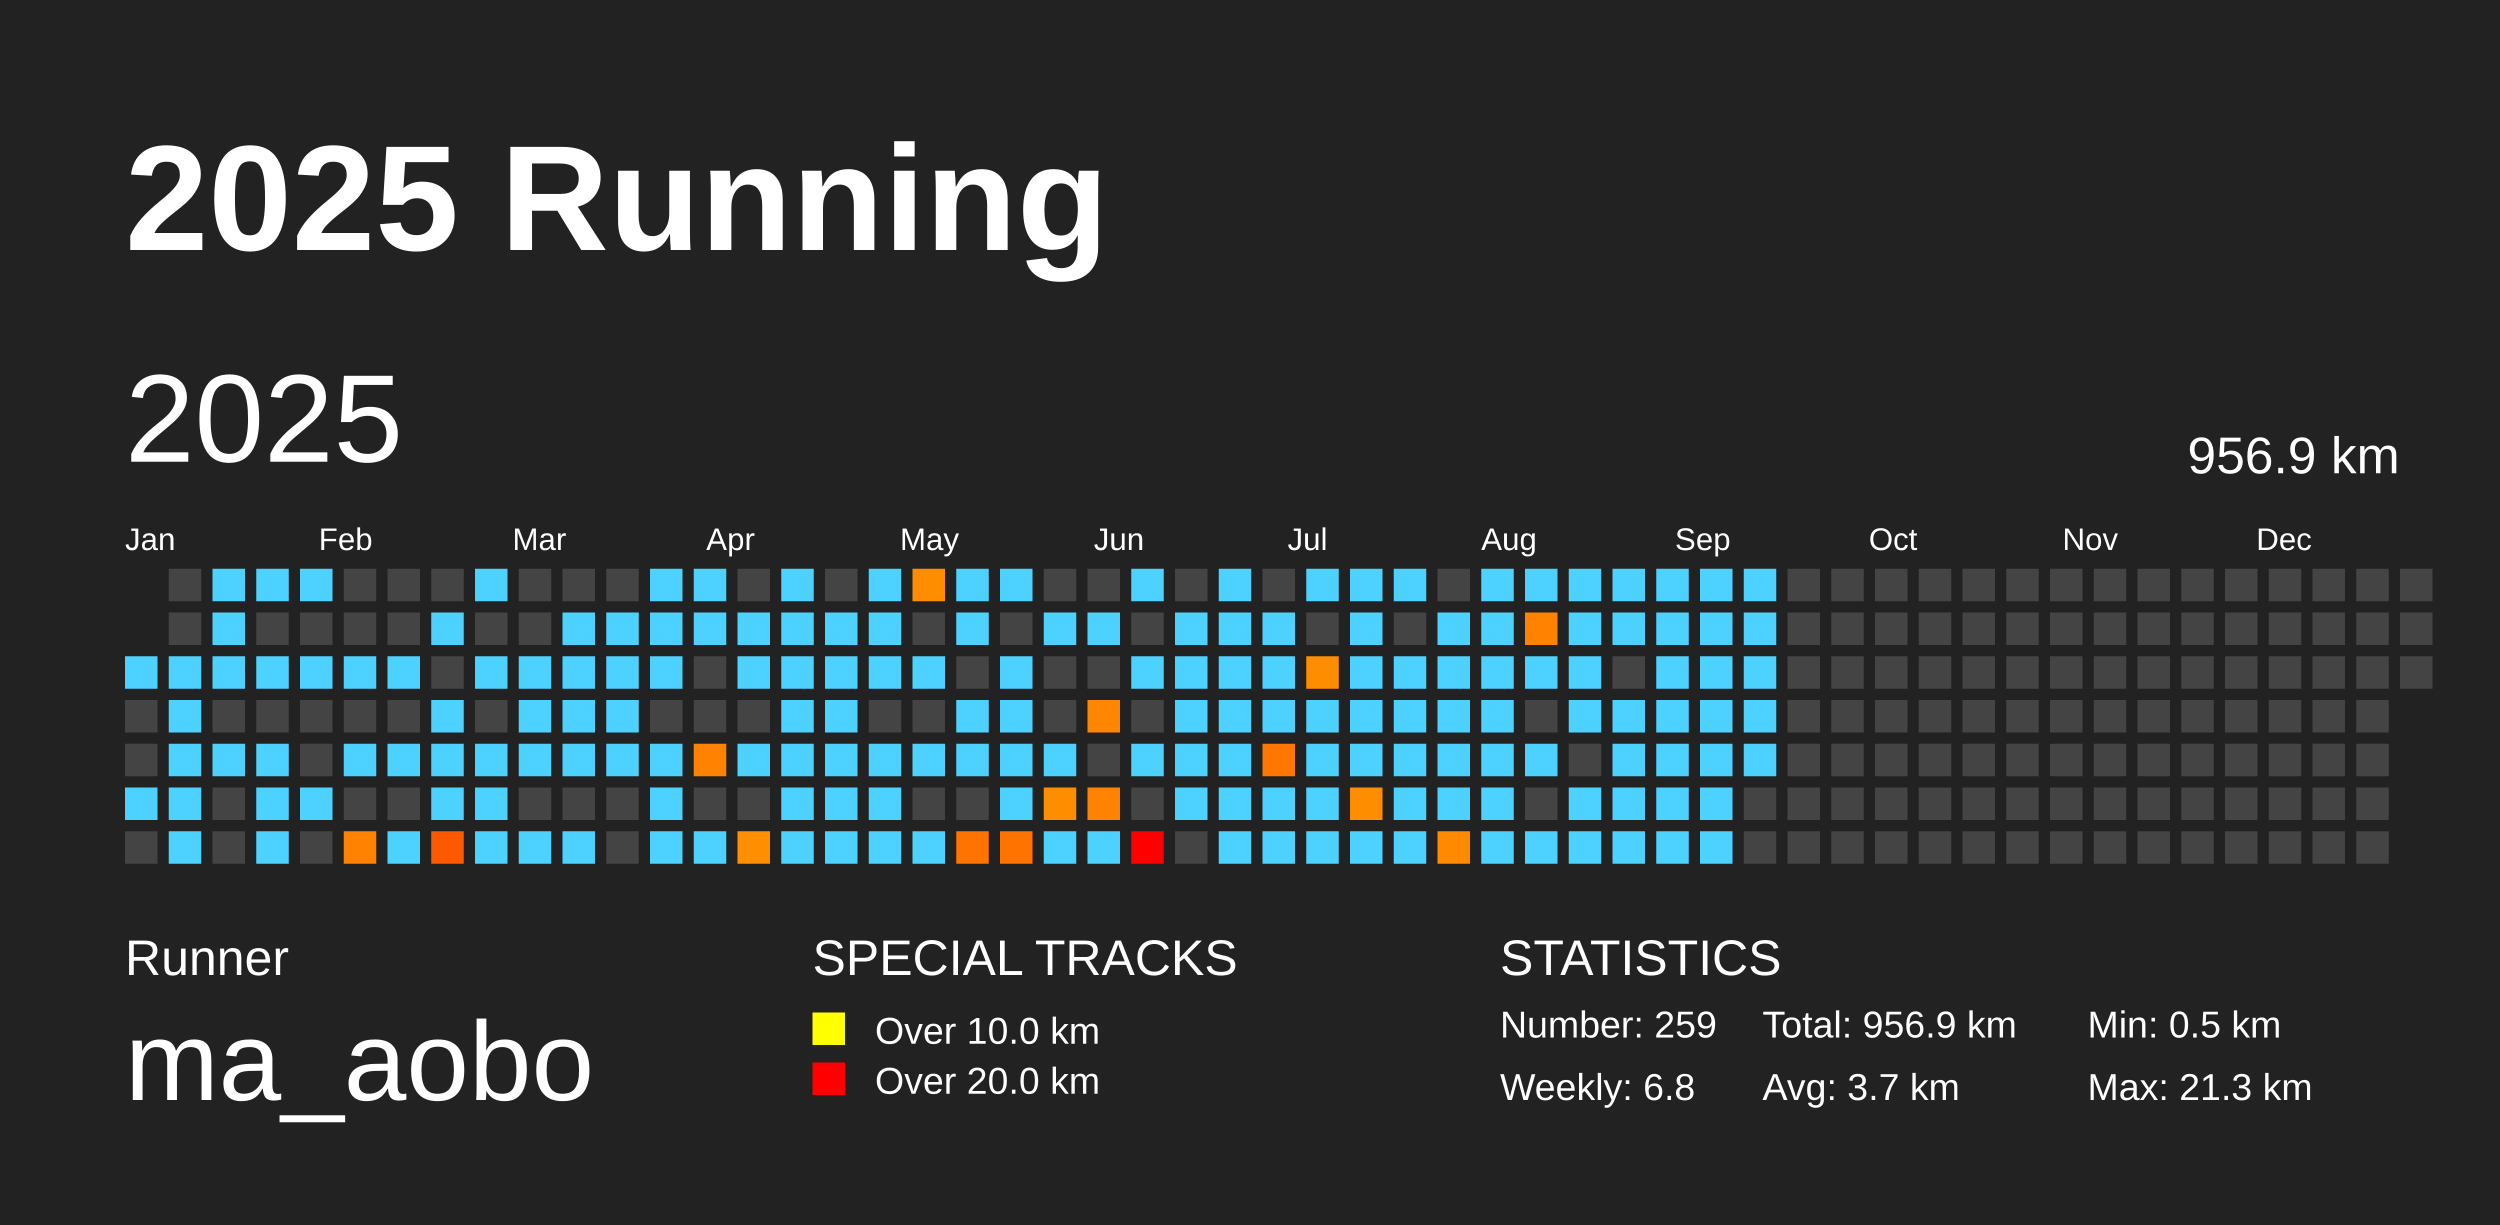
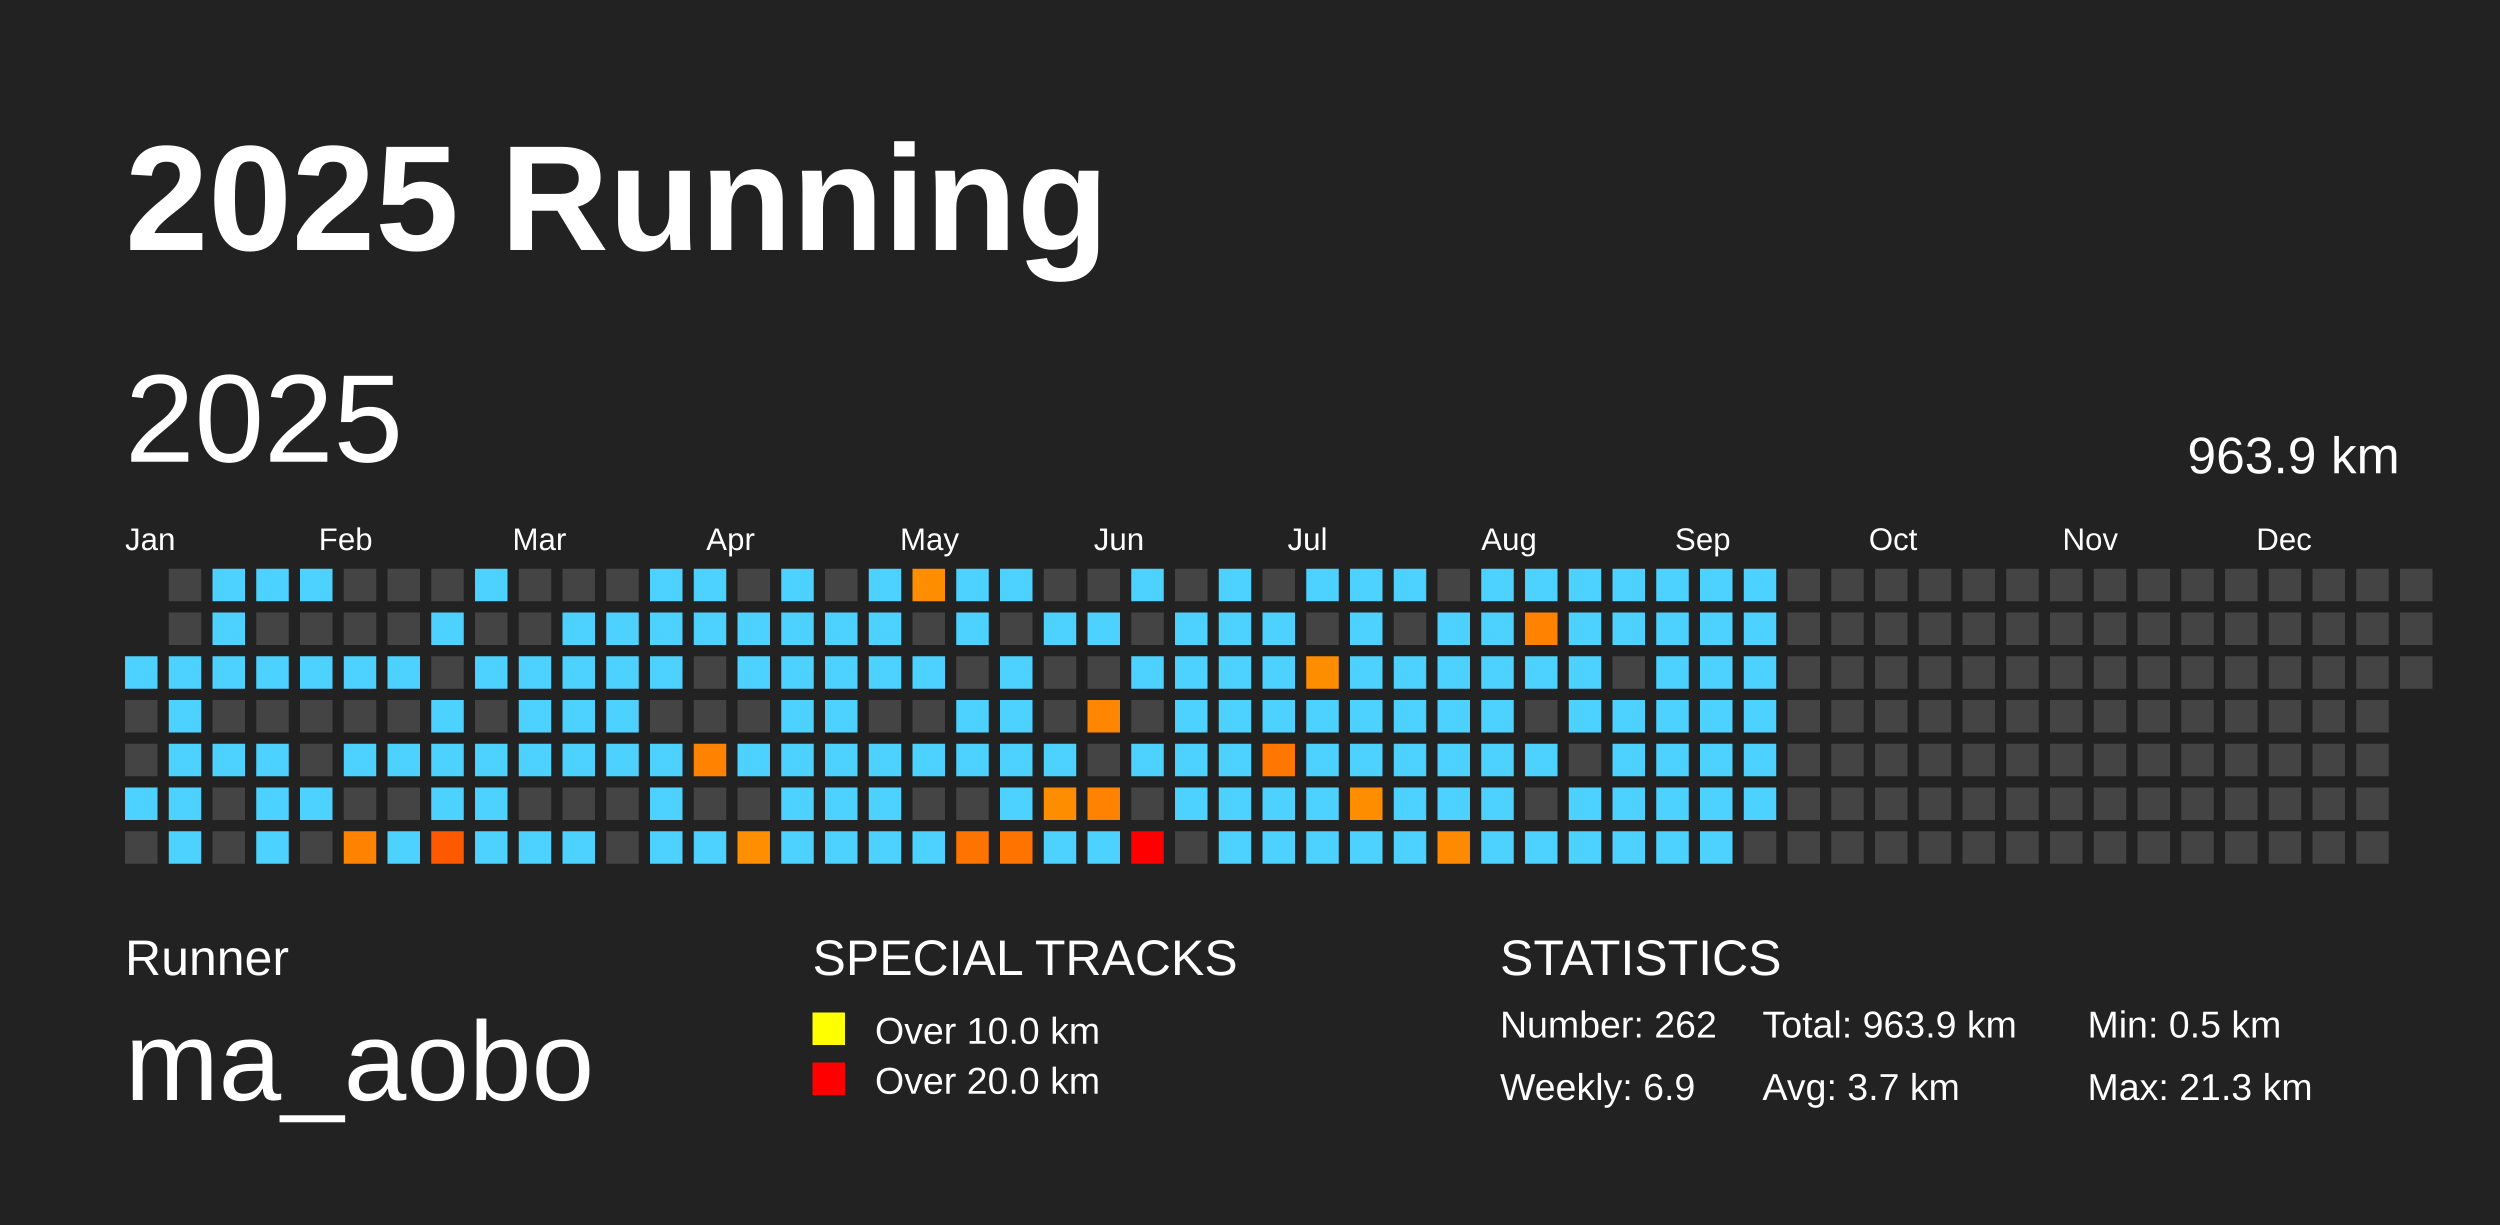
<svg xmlns="http://www.w3.org/2000/svg" baseProfile="full" height="98mm" version="1.1" viewBox="0,0,200,98" width="200mm">
  <defs />
  <rect fill="#222222" height="98" width="200" x="0" y="0" />
  <text fill="#FFFFFF" style="font-size:12px; font-family:Arial; font-weight:bold;" x="10" y="20">2025 Running</text>
  <text fill="#FFFFFF" style="font-size:4px; font-family:Arial" x="10" y="78">Runner</text>
  <text fill="#FFFFFF" style="font-size:9px; font-family:Arial" x="10" y="88">ma_aobo</text>
  <text fill="#FFFFFF" style="font-size:4px; font-family:Arial" x="65" y="78">SPECIAL TRACKS</text>
  <rect fill="yellow" height="2.6" width="2.6" x="65" y="81" />
  <text fill="#FFFFFF" style="font-size:3px; font-family:Arial" x="70" y="83.5">Over 10.0 km</text>
  <rect fill="red" height="2.6" width="2.6" x="65" y="85" />
  <text fill="#FFFFFF" style="font-size:3px; font-family:Arial" x="70" y="87.5">Over 20.0 km</text>
  <text fill="#FFFFFF" style="font-size:4px; font-family:Arial" x="120" y="78">STATISTICS</text>
-   <text fill="#FFFFFF" style="font-size:3px; font-family:Arial" x="120" y="83">Number: 259</text>
-   <text fill="#FFFFFF" style="font-size:3px; font-family:Arial" x="120" y="88">Weekly: 6.8</text>
-   <text fill="#FFFFFF" style="font-size:3px; font-family:Arial" x="141" y="83">Total: 956.9 km</text>
+   <text fill="#FFFFFF" style="font-size:3px; font-family:Arial" x="120" y="83">Number: 262</text>
+   <text fill="#FFFFFF" style="font-size:3px; font-family:Arial" x="120" y="88">Weekly: 6.9</text>
+   <text fill="#FFFFFF" style="font-size:3px; font-family:Arial" x="141" y="83">Total: 963.9 km</text>
  <text fill="#FFFFFF" style="font-size:3px; font-family:Arial" x="141" y="88">Avg: 3.7 km</text>
  <text fill="#FFFFFF" style="font-size:3px; font-family:Arial" x="167" y="83">Min: 0.5 km</text>
  <text fill="#FFFFFF" style="font-size:3px; font-family:Arial" x="167" y="88">Max: 21.3 km</text>
  <text dominant-baseline="hanging" fill="#FFFFFF" style="font-size:10.0px; font-family:Arial;" x="10" y="30">2025</text>
-   <text dominant-baseline="hanging" fill="#FFFFFF" style="font-size:4.125px; font-family:Arial;" x="175" y="35">956.9 km</text>
+   <text dominant-baseline="hanging" fill="#FFFFFF" style="font-size:4.125px; font-family:Arial;" x="175" y="35">963.9 km</text>
  <text fill="#FFFFFF" style="font-size:2.5px; font-family:Arial" x="10.0" y="44">Jan</text>
  <text fill="#FFFFFF" style="font-size:2.5px; font-family:Arial" x="25.5" y="44">Feb</text>
  <text fill="#FFFFFF" style="font-size:2.5px; font-family:Arial" x="41.0" y="44">Mar</text>
  <text fill="#FFFFFF" style="font-size:2.5px; font-family:Arial" x="56.5" y="44">Apr</text>
  <text fill="#FFFFFF" style="font-size:2.5px; font-family:Arial" x="72.0" y="44">May</text>
  <text fill="#FFFFFF" style="font-size:2.5px; font-family:Arial" x="87.5" y="44">Jun</text>
  <text fill="#FFFFFF" style="font-size:2.5px; font-family:Arial" x="103.0" y="44">Jul</text>
  <text fill="#FFFFFF" style="font-size:2.5px; font-family:Arial" x="118.5" y="44">Aug</text>
  <text fill="#FFFFFF" style="font-size:2.5px; font-family:Arial" x="134.0" y="44">Sep</text>
  <text fill="#FFFFFF" style="font-size:2.5px; font-family:Arial" x="149.5" y="44">Oct</text>
  <text fill="#FFFFFF" style="font-size:2.5px; font-family:Arial" x="165.0" y="44">Nov</text>
  <text fill="#FFFFFF" style="font-size:2.5px; font-family:Arial" x="180.5" y="44">Dec</text>
  <rect fill="#4dd2ff" height="2.6" width="2.6" x="10.0" y="52.5" />
  <rect fill="#444444" height="2.6" width="2.6" x="10.0" y="56.0" />
  <rect fill="#444444" height="2.6" width="2.6" x="10.0" y="59.5" />
  <rect fill="#4dd2ff" height="2.6" width="2.6" x="10.0" y="63.0" />
  <rect fill="#444444" height="2.6" width="2.6" x="10.0" y="66.5" />
  <rect fill="#444444" height="2.6" width="2.6" x="13.5" y="45.5" />
  <rect fill="#444444" height="2.6" width="2.6" x="13.5" y="49.0" />
  <rect fill="#4dd2ff" height="2.6" width="2.6" x="13.5" y="52.5" />
  <rect fill="#4dd2ff" height="2.6" width="2.6" x="13.5" y="56.0" />
  <rect fill="#4dd2ff" height="2.6" width="2.6" x="13.5" y="59.5" />
  <rect fill="#4dd2ff" height="2.6" width="2.6" x="13.5" y="63.0" />
  <rect fill="#4dd2ff" height="2.6" width="2.6" x="13.5" y="66.5" />
  <rect fill="#4dd2ff" height="2.6" width="2.6" x="17.0" y="45.5" />
  <rect fill="#4dd2ff" height="2.6" width="2.6" x="17.0" y="49.0" />
  <rect fill="#4dd2ff" height="2.6" width="2.6" x="17.0" y="52.5" />
  <rect fill="#444444" height="2.6" width="2.6" x="17.0" y="56.0" />
  <rect fill="#4dd2ff" height="2.6" width="2.6" x="17.0" y="59.5" />
  <rect fill="#444444" height="2.6" width="2.6" x="17.0" y="63.0" />
  <rect fill="#444444" height="2.6" width="2.6" x="17.0" y="66.5" />
  <rect fill="#4dd2ff" height="2.6" width="2.6" x="20.5" y="45.5" />
  <rect fill="#444444" height="2.6" width="2.6" x="20.5" y="49.0" />
  <rect fill="#4dd2ff" height="2.6" width="2.6" x="20.5" y="52.5" />
  <rect fill="#444444" height="2.6" width="2.6" x="20.5" y="56.0" />
  <rect fill="#4dd2ff" height="2.6" width="2.6" x="20.5" y="59.5" />
  <rect fill="#4dd2ff" height="2.6" width="2.6" x="20.5" y="63.0" />
  <rect fill="#4dd2ff" height="2.6" width="2.6" x="20.5" y="66.5" />
  <rect fill="#4dd2ff" height="2.6" width="2.6" x="24.0" y="45.5" />
  <rect fill="#444444" height="2.6" width="2.6" x="24.0" y="49.0" />
  <rect fill="#4dd2ff" height="2.6" width="2.6" x="24.0" y="52.5" />
  <rect fill="#444444" height="2.6" width="2.6" x="24.0" y="56.0" />
  <rect fill="#444444" height="2.6" width="2.6" x="24.0" y="59.5" />
  <rect fill="#4dd2ff" height="2.6" width="2.6" x="24.0" y="63.0" />
  <rect fill="#444444" height="2.6" width="2.6" x="24.0" y="66.5" />
  <rect fill="#444444" height="2.6" width="2.6" x="27.5" y="45.5" />
  <rect fill="#444444" height="2.6" width="2.6" x="27.5" y="49.0" />
  <rect fill="#4dd2ff" height="2.6" width="2.6" x="27.5" y="52.5" />
  <rect fill="#444444" height="2.6" width="2.6" x="27.5" y="56.0" />
  <rect fill="#4dd2ff" height="2.6" width="2.6" x="27.5" y="59.5" />
  <rect fill="#444444" height="2.6" width="2.6" x="27.5" y="63.0" />
  <rect fill="#ff8300" height="2.6" width="2.6" x="27.5" y="66.5" />
  <rect fill="#444444" height="2.6" width="2.6" x="31.0" y="45.5" />
  <rect fill="#444444" height="2.6" width="2.6" x="31.0" y="49.0" />
  <rect fill="#4dd2ff" height="2.6" width="2.6" x="31.0" y="52.5" />
  <rect fill="#444444" height="2.6" width="2.6" x="31.0" y="56.0" />
  <rect fill="#4dd2ff" height="2.6" width="2.6" x="31.0" y="59.5" />
  <rect fill="#444444" height="2.6" width="2.6" x="31.0" y="63.0" />
  <rect fill="#4dd2ff" height="2.6" width="2.6" x="31.0" y="66.5" />
  <rect fill="#444444" height="2.6" width="2.6" x="34.5" y="45.5" />
  <rect fill="#4dd2ff" height="2.6" width="2.6" x="34.5" y="49.0" />
  <rect fill="#444444" height="2.6" width="2.6" x="34.5" y="52.5" />
  <rect fill="#4dd2ff" height="2.6" width="2.6" x="34.5" y="56.0" />
  <rect fill="#4dd2ff" height="2.6" width="2.6" x="34.5" y="59.5" />
  <rect fill="#4dd2ff" height="2.6" width="2.6" x="34.5" y="63.0" />
  <rect fill="#ff5900" height="2.6" width="2.6" x="34.5" y="66.5" />
  <rect fill="#4dd2ff" height="2.6" width="2.6" x="38.0" y="45.5" />
  <rect fill="#444444" height="2.6" width="2.6" x="38.0" y="49.0" />
  <rect fill="#4dd2ff" height="2.6" width="2.6" x="38.0" y="52.5" />
  <rect fill="#444444" height="2.6" width="2.6" x="38.0" y="56.0" />
  <rect fill="#4dd2ff" height="2.6" width="2.6" x="38.0" y="59.5" />
  <rect fill="#4dd2ff" height="2.6" width="2.6" x="38.0" y="63.0" />
  <rect fill="#4dd2ff" height="2.6" width="2.6" x="38.0" y="66.5" />
  <rect fill="#444444" height="2.6" width="2.6" x="41.5" y="45.5" />
  <rect fill="#444444" height="2.6" width="2.6" x="41.5" y="49.0" />
  <rect fill="#4dd2ff" height="2.6" width="2.6" x="41.5" y="52.5" />
  <rect fill="#4dd2ff" height="2.6" width="2.6" x="41.5" y="56.0" />
  <rect fill="#4dd2ff" height="2.6" width="2.6" x="41.5" y="59.5" />
  <rect fill="#444444" height="2.6" width="2.6" x="41.5" y="63.0" />
  <rect fill="#4dd2ff" height="2.6" width="2.6" x="41.5" y="66.5" />
  <rect fill="#444444" height="2.6" width="2.6" x="45.0" y="45.5" />
  <rect fill="#4dd2ff" height="2.6" width="2.6" x="45.0" y="49.0" />
  <rect fill="#4dd2ff" height="2.6" width="2.6" x="45.0" y="52.5" />
  <rect fill="#4dd2ff" height="2.6" width="2.6" x="45.0" y="56.0" />
  <rect fill="#4dd2ff" height="2.6" width="2.6" x="45.0" y="59.5" />
  <rect fill="#444444" height="2.6" width="2.6" x="45.0" y="63.0" />
  <rect fill="#4dd2ff" height="2.6" width="2.6" x="45.0" y="66.5" />
  <rect fill="#444444" height="2.6" width="2.6" x="48.5" y="45.5" />
  <rect fill="#4dd2ff" height="2.6" width="2.6" x="48.5" y="49.0" />
  <rect fill="#4dd2ff" height="2.6" width="2.6" x="48.5" y="52.5" />
  <rect fill="#4dd2ff" height="2.6" width="2.6" x="48.5" y="56.0" />
  <rect fill="#4dd2ff" height="2.6" width="2.6" x="48.5" y="59.5" />
  <rect fill="#444444" height="2.6" width="2.6" x="48.5" y="63.0" />
  <rect fill="#444444" height="2.6" width="2.6" x="48.5" y="66.5" />
  <rect fill="#4dd2ff" height="2.6" width="2.6" x="52.0" y="45.5" />
  <rect fill="#4dd2ff" height="2.6" width="2.6" x="52.0" y="49.0" />
  <rect fill="#4dd2ff" height="2.6" width="2.6" x="52.0" y="52.5" />
  <rect fill="#444444" height="2.6" width="2.6" x="52.0" y="56.0" />
  <rect fill="#4dd2ff" height="2.6" width="2.6" x="52.0" y="59.5" />
  <rect fill="#4dd2ff" height="2.6" width="2.6" x="52.0" y="63.0" />
  <rect fill="#4dd2ff" height="2.6" width="2.6" x="52.0" y="66.5" />
  <rect fill="#4dd2ff" height="2.6" width="2.6" x="55.5" y="45.5" />
  <rect fill="#4dd2ff" height="2.6" width="2.6" x="55.5" y="49.0" />
  <rect fill="#444444" height="2.6" width="2.6" x="55.5" y="52.5" />
  <rect fill="#444444" height="2.6" width="2.6" x="55.5" y="56.0" />
  <rect fill="#ff8200" height="2.6" width="2.6" x="55.5" y="59.5" />
  <rect fill="#444444" height="2.6" width="2.6" x="55.5" y="63.0" />
  <rect fill="#4dd2ff" height="2.6" width="2.6" x="55.5" y="66.5" />
  <rect fill="#444444" height="2.6" width="2.6" x="59.0" y="45.5" />
  <rect fill="#4dd2ff" height="2.6" width="2.6" x="59.0" y="49.0" />
  <rect fill="#4dd2ff" height="2.6" width="2.6" x="59.0" y="52.5" />
  <rect fill="#444444" height="2.6" width="2.6" x="59.0" y="56.0" />
  <rect fill="#4dd2ff" height="2.6" width="2.6" x="59.0" y="59.5" />
  <rect fill="#444444" height="2.6" width="2.6" x="59.0" y="63.0" />
  <rect fill="#ff8f00" height="2.6" width="2.6" x="59.0" y="66.5" />
  <rect fill="#4dd2ff" height="2.6" width="2.6" x="62.5" y="45.5" />
  <rect fill="#4dd2ff" height="2.6" width="2.6" x="62.5" y="49.0" />
  <rect fill="#4dd2ff" height="2.6" width="2.6" x="62.5" y="52.5" />
  <rect fill="#4dd2ff" height="2.6" width="2.6" x="62.5" y="56.0" />
  <rect fill="#4dd2ff" height="2.6" width="2.6" x="62.5" y="59.5" />
  <rect fill="#4dd2ff" height="2.6" width="2.6" x="62.5" y="63.0" />
  <rect fill="#4dd2ff" height="2.6" width="2.6" x="62.5" y="66.5" />
  <rect fill="#444444" height="2.6" width="2.6" x="66.0" y="45.5" />
  <rect fill="#4dd2ff" height="2.6" width="2.6" x="66.0" y="49.0" />
  <rect fill="#4dd2ff" height="2.6" width="2.6" x="66.0" y="52.5" />
  <rect fill="#4dd2ff" height="2.6" width="2.6" x="66.0" y="56.0" />
  <rect fill="#4dd2ff" height="2.6" width="2.6" x="66.0" y="59.5" />
  <rect fill="#4dd2ff" height="2.6" width="2.6" x="66.0" y="63.0" />
  <rect fill="#4dd2ff" height="2.6" width="2.6" x="66.0" y="66.5" />
  <rect fill="#4dd2ff" height="2.6" width="2.6" x="69.5" y="45.5" />
  <rect fill="#4dd2ff" height="2.6" width="2.6" x="69.5" y="49.0" />
  <rect fill="#4dd2ff" height="2.6" width="2.6" x="69.5" y="52.5" />
  <rect fill="#444444" height="2.6" width="2.6" x="69.5" y="56.0" />
  <rect fill="#4dd2ff" height="2.6" width="2.6" x="69.5" y="59.5" />
  <rect fill="#4dd2ff" height="2.6" width="2.6" x="69.5" y="63.0" />
  <rect fill="#4dd2ff" height="2.6" width="2.6" x="69.5" y="66.5" />
  <rect fill="#ff8d00" height="2.6" width="2.6" x="73.0" y="45.5" />
  <rect fill="#444444" height="2.6" width="2.6" x="73.0" y="49.0" />
  <rect fill="#4dd2ff" height="2.6" width="2.6" x="73.0" y="52.5" />
  <rect fill="#444444" height="2.6" width="2.6" x="73.0" y="56.0" />
  <rect fill="#4dd2ff" height="2.6" width="2.6" x="73.0" y="59.5" />
  <rect fill="#444444" height="2.6" width="2.6" x="73.0" y="63.0" />
  <rect fill="#4dd2ff" height="2.6" width="2.6" x="73.0" y="66.5" />
  <rect fill="#4dd2ff" height="2.6" width="2.6" x="76.5" y="45.5" />
  <rect fill="#4dd2ff" height="2.6" width="2.6" x="76.5" y="49.0" />
  <rect fill="#444444" height="2.6" width="2.6" x="76.5" y="52.5" />
  <rect fill="#4dd2ff" height="2.6" width="2.6" x="76.5" y="56.0" />
  <rect fill="#4dd2ff" height="2.6" width="2.6" x="76.5" y="59.5" />
  <rect fill="#444444" height="2.6" width="2.6" x="76.5" y="63.0" />
  <rect fill="#ff7400" height="2.6" width="2.6" x="76.5" y="66.5" />
  <rect fill="#4dd2ff" height="2.6" width="2.6" x="80.0" y="45.5" />
  <rect fill="#444444" height="2.6" width="2.6" x="80.0" y="49.0" />
  <rect fill="#4dd2ff" height="2.6" width="2.6" x="80.0" y="52.5" />
  <rect fill="#4dd2ff" height="2.6" width="2.6" x="80.0" y="56.0" />
  <rect fill="#4dd2ff" height="2.6" width="2.6" x="80.0" y="59.5" />
  <rect fill="#4dd2ff" height="2.6" width="2.6" x="80.0" y="63.0" />
  <rect fill="#ff7400" height="2.6" width="2.6" x="80.0" y="66.5" />
  <rect fill="#444444" height="2.6" width="2.6" x="83.5" y="45.5" />
  <rect fill="#4dd2ff" height="2.6" width="2.6" x="83.5" y="49.0" />
  <rect fill="#444444" height="2.6" width="2.6" x="83.5" y="52.5" />
  <rect fill="#444444" height="2.6" width="2.6" x="83.5" y="56.0" />
  <rect fill="#4dd2ff" height="2.6" width="2.6" x="83.5" y="59.5" />
  <rect fill="#ff8d00" height="2.6" width="2.6" x="83.5" y="63.0" />
  <rect fill="#4dd2ff" height="2.6" width="2.6" x="83.5" y="66.5" />
  <rect fill="#444444" height="2.6" width="2.6" x="87.0" y="45.5" />
  <rect fill="#4dd2ff" height="2.6" width="2.6" x="87.0" y="49.0" />
  <rect fill="#444444" height="2.6" width="2.6" x="87.0" y="52.5" />
  <rect fill="#ff8600" height="2.6" width="2.6" x="87.0" y="56.0" />
  <rect fill="#444444" height="2.6" width="2.6" x="87.0" y="59.5" />
  <rect fill="#ff8300" height="2.6" width="2.6" x="87.0" y="63.0" />
  <rect fill="#4dd2ff" height="2.6" width="2.6" x="87.0" y="66.5" />
  <rect fill="#4dd2ff" height="2.6" width="2.6" x="90.5" y="45.5" />
  <rect fill="#444444" height="2.6" width="2.6" x="90.5" y="49.0" />
  <rect fill="#4dd2ff" height="2.6" width="2.6" x="90.5" y="52.5" />
  <rect fill="#444444" height="2.6" width="2.6" x="90.5" y="56.0" />
  <rect fill="#4dd2ff" height="2.6" width="2.6" x="90.5" y="59.5" />
  <rect fill="#444444" height="2.6" width="2.6" x="90.5" y="63.0" />
  <rect fill="red" height="2.6" width="2.6" x="90.5" y="66.5" />
  <rect fill="#444444" height="2.6" width="2.6" x="94.0" y="45.5" />
  <rect fill="#4dd2ff" height="2.6" width="2.6" x="94.0" y="49.0" />
  <rect fill="#4dd2ff" height="2.6" width="2.6" x="94.0" y="52.5" />
  <rect fill="#4dd2ff" height="2.6" width="2.6" x="94.0" y="56.0" />
  <rect fill="#4dd2ff" height="2.6" width="2.6" x="94.0" y="59.5" />
  <rect fill="#4dd2ff" height="2.6" width="2.6" x="94.0" y="63.0" />
  <rect fill="#444444" height="2.6" width="2.6" x="94.0" y="66.5" />
  <rect fill="#4dd2ff" height="2.6" width="2.6" x="97.5" y="45.5" />
  <rect fill="#4dd2ff" height="2.6" width="2.6" x="97.5" y="49.0" />
  <rect fill="#4dd2ff" height="2.6" width="2.6" x="97.5" y="52.5" />
  <rect fill="#4dd2ff" height="2.6" width="2.6" x="97.5" y="56.0" />
  <rect fill="#4dd2ff" height="2.6" width="2.6" x="97.5" y="59.5" />
  <rect fill="#4dd2ff" height="2.6" width="2.6" x="97.5" y="63.0" />
  <rect fill="#4dd2ff" height="2.6" width="2.6" x="97.5" y="66.5" />
  <rect fill="#444444" height="2.6" width="2.6" x="101.0" y="45.5" />
  <rect fill="#4dd2ff" height="2.6" width="2.6" x="101.0" y="49.0" />
  <rect fill="#4dd2ff" height="2.6" width="2.6" x="101.0" y="52.5" />
  <rect fill="#4dd2ff" height="2.6" width="2.6" x="101.0" y="56.0" />
  <rect fill="#ff7700" height="2.6" width="2.6" x="101.0" y="59.5" />
  <rect fill="#4dd2ff" height="2.6" width="2.6" x="101.0" y="63.0" />
  <rect fill="#4dd2ff" height="2.6" width="2.6" x="101.0" y="66.5" />
  <rect fill="#4dd2ff" height="2.6" width="2.6" x="104.5" y="45.5" />
  <rect fill="#444444" height="2.6" width="2.6" x="104.5" y="49.0" />
  <rect fill="#ff8d00" height="2.6" width="2.6" x="104.5" y="52.5" />
  <rect fill="#4dd2ff" height="2.6" width="2.6" x="104.5" y="56.0" />
  <rect fill="#4dd2ff" height="2.6" width="2.6" x="104.5" y="59.5" />
  <rect fill="#4dd2ff" height="2.6" width="2.6" x="104.5" y="63.0" />
  <rect fill="#4dd2ff" height="2.6" width="2.6" x="104.5" y="66.5" />
  <rect fill="#4dd2ff" height="2.6" width="2.6" x="108.0" y="45.5" />
  <rect fill="#4dd2ff" height="2.6" width="2.6" x="108.0" y="49.0" />
  <rect fill="#4dd2ff" height="2.6" width="2.6" x="108.0" y="52.5" />
  <rect fill="#4dd2ff" height="2.6" width="2.6" x="108.0" y="56.0" />
  <rect fill="#4dd2ff" height="2.6" width="2.6" x="108.0" y="59.5" />
  <rect fill="#ff8d00" height="2.6" width="2.6" x="108.0" y="63.0" />
  <rect fill="#4dd2ff" height="2.6" width="2.6" x="108.0" y="66.5" />
  <rect fill="#4dd2ff" height="2.6" width="2.6" x="111.5" y="45.5" />
  <rect fill="#444444" height="2.6" width="2.6" x="111.5" y="49.0" />
  <rect fill="#4dd2ff" height="2.6" width="2.6" x="111.5" y="52.5" />
  <rect fill="#4dd2ff" height="2.6" width="2.6" x="111.5" y="56.0" />
  <rect fill="#4dd2ff" height="2.6" width="2.6" x="111.5" y="59.5" />
  <rect fill="#4dd2ff" height="2.6" width="2.6" x="111.5" y="63.0" />
  <rect fill="#4dd2ff" height="2.6" width="2.6" x="111.5" y="66.5" />
  <rect fill="#444444" height="2.6" width="2.6" x="115.0" y="45.5" />
  <rect fill="#4dd2ff" height="2.6" width="2.6" x="115.0" y="49.0" />
  <rect fill="#4dd2ff" height="2.6" width="2.6" x="115.0" y="52.5" />
  <rect fill="#4dd2ff" height="2.6" width="2.6" x="115.0" y="56.0" />
  <rect fill="#4dd2ff" height="2.6" width="2.6" x="115.0" y="59.5" />
  <rect fill="#4dd2ff" height="2.6" width="2.6" x="115.0" y="63.0" />
  <rect fill="#ff8a00" height="2.6" width="2.6" x="115.0" y="66.5" />
  <rect fill="#4dd2ff" height="2.6" width="2.6" x="118.5" y="45.5" />
  <rect fill="#4dd2ff" height="2.6" width="2.6" x="118.5" y="49.0" />
  <rect fill="#4dd2ff" height="2.6" width="2.6" x="118.5" y="52.5" />
  <rect fill="#4dd2ff" height="2.6" width="2.6" x="118.5" y="56.0" />
  <rect fill="#4dd2ff" height="2.6" width="2.6" x="118.5" y="59.5" />
  <rect fill="#4dd2ff" height="2.6" width="2.6" x="118.5" y="63.0" />
  <rect fill="#4dd2ff" height="2.6" width="2.6" x="118.5" y="66.5" />
  <rect fill="#4dd2ff" height="2.6" width="2.6" x="122.0" y="45.5" />
  <rect fill="#ff8200" height="2.6" width="2.6" x="122.0" y="49.0" />
  <rect fill="#4dd2ff" height="2.6" width="2.6" x="122.0" y="52.5" />
  <rect fill="#444444" height="2.6" width="2.6" x="122.0" y="56.0" />
  <rect fill="#4dd2ff" height="2.6" width="2.6" x="122.0" y="59.5" />
  <rect fill="#444444" height="2.6" width="2.6" x="122.0" y="63.0" />
  <rect fill="#4dd2ff" height="2.6" width="2.6" x="122.0" y="66.5" />
  <rect fill="#4dd2ff" height="2.6" width="2.6" x="125.5" y="45.5" />
  <rect fill="#4dd2ff" height="2.6" width="2.6" x="125.5" y="49.0" />
  <rect fill="#4dd2ff" height="2.6" width="2.6" x="125.5" y="52.5" />
  <rect fill="#4dd2ff" height="2.6" width="2.6" x="125.5" y="56.0" />
  <rect fill="#444444" height="2.6" width="2.6" x="125.5" y="59.5" />
  <rect fill="#4dd2ff" height="2.6" width="2.6" x="125.5" y="63.0" />
  <rect fill="#4dd2ff" height="2.6" width="2.6" x="125.5" y="66.5" />
  <rect fill="#4dd2ff" height="2.6" width="2.6" x="129.0" y="45.5" />
  <rect fill="#4dd2ff" height="2.6" width="2.6" x="129.0" y="49.0" />
  <rect fill="#444444" height="2.6" width="2.6" x="129.0" y="52.5" />
  <rect fill="#4dd2ff" height="2.6" width="2.6" x="129.0" y="56.0" />
  <rect fill="#4dd2ff" height="2.6" width="2.6" x="129.0" y="59.5" />
  <rect fill="#4dd2ff" height="2.6" width="2.6" x="129.0" y="63.0" />
  <rect fill="#4dd2ff" height="2.6" width="2.6" x="129.0" y="66.5" />
  <rect fill="#4dd2ff" height="2.6" width="2.6" x="132.5" y="45.5" />
  <rect fill="#4dd2ff" height="2.6" width="2.6" x="132.5" y="49.0" />
  <rect fill="#4dd2ff" height="2.6" width="2.6" x="132.5" y="52.5" />
  <rect fill="#4dd2ff" height="2.6" width="2.6" x="132.5" y="56.0" />
  <rect fill="#4dd2ff" height="2.6" width="2.6" x="132.5" y="59.5" />
  <rect fill="#4dd2ff" height="2.6" width="2.6" x="132.5" y="63.0" />
  <rect fill="#4dd2ff" height="2.6" width="2.6" x="132.5" y="66.5" />
  <rect fill="#4dd2ff" height="2.6" width="2.6" x="136.0" y="45.5" />
  <rect fill="#4dd2ff" height="2.6" width="2.6" x="136.0" y="49.0" />
  <rect fill="#4dd2ff" height="2.6" width="2.6" x="136.0" y="52.5" />
  <rect fill="#4dd2ff" height="2.6" width="2.6" x="136.0" y="56.0" />
  <rect fill="#4dd2ff" height="2.6" width="2.6" x="136.0" y="59.5" />
  <rect fill="#4dd2ff" height="2.6" width="2.6" x="136.0" y="63.0" />
  <rect fill="#4dd2ff" height="2.6" width="2.6" x="136.0" y="66.5" />
  <rect fill="#4dd2ff" height="2.6" width="2.6" x="139.5" y="45.5" />
  <rect fill="#4dd2ff" height="2.6" width="2.6" x="139.5" y="49.0" />
  <rect fill="#4dd2ff" height="2.6" width="2.6" x="139.5" y="52.5" />
  <rect fill="#4dd2ff" height="2.6" width="2.6" x="139.5" y="56.0" />
  <rect fill="#4dd2ff" height="2.6" width="2.6" x="139.5" y="59.5" />
-   <rect fill="#444444" height="2.6" width="2.6" x="139.5" y="63.0" />
+   <rect fill="#4dd2ff" height="2.6" width="2.6" x="139.5" y="63.0" />
  <rect fill="#444444" height="2.6" width="2.6" x="139.5" y="66.5" />
  <rect fill="#444444" height="2.6" width="2.6" x="143.0" y="45.5" />
  <rect fill="#444444" height="2.6" width="2.6" x="143.0" y="49.0" />
  <rect fill="#444444" height="2.6" width="2.6" x="143.0" y="52.5" />
  <rect fill="#444444" height="2.6" width="2.6" x="143.0" y="56.0" />
  <rect fill="#444444" height="2.6" width="2.6" x="143.0" y="59.5" />
  <rect fill="#444444" height="2.6" width="2.6" x="143.0" y="63.0" />
  <rect fill="#444444" height="2.6" width="2.6" x="143.0" y="66.5" />
  <rect fill="#444444" height="2.6" width="2.6" x="146.5" y="45.5" />
  <rect fill="#444444" height="2.6" width="2.6" x="146.5" y="49.0" />
  <rect fill="#444444" height="2.6" width="2.6" x="146.5" y="52.5" />
  <rect fill="#444444" height="2.6" width="2.6" x="146.5" y="56.0" />
  <rect fill="#444444" height="2.6" width="2.6" x="146.5" y="59.5" />
  <rect fill="#444444" height="2.6" width="2.6" x="146.5" y="63.0" />
  <rect fill="#444444" height="2.6" width="2.6" x="146.5" y="66.5" />
  <rect fill="#444444" height="2.6" width="2.6" x="150.0" y="45.5" />
  <rect fill="#444444" height="2.6" width="2.6" x="150.0" y="49.0" />
  <rect fill="#444444" height="2.6" width="2.6" x="150.0" y="52.5" />
  <rect fill="#444444" height="2.6" width="2.6" x="150.0" y="56.0" />
  <rect fill="#444444" height="2.6" width="2.6" x="150.0" y="59.5" />
  <rect fill="#444444" height="2.6" width="2.6" x="150.0" y="63.0" />
  <rect fill="#444444" height="2.6" width="2.6" x="150.0" y="66.5" />
  <rect fill="#444444" height="2.6" width="2.6" x="153.5" y="45.5" />
  <rect fill="#444444" height="2.6" width="2.6" x="153.5" y="49.0" />
  <rect fill="#444444" height="2.6" width="2.6" x="153.5" y="52.5" />
  <rect fill="#444444" height="2.6" width="2.6" x="153.5" y="56.0" />
  <rect fill="#444444" height="2.6" width="2.6" x="153.5" y="59.5" />
  <rect fill="#444444" height="2.6" width="2.6" x="153.5" y="63.0" />
  <rect fill="#444444" height="2.6" width="2.6" x="153.5" y="66.5" />
  <rect fill="#444444" height="2.6" width="2.6" x="157.0" y="45.5" />
  <rect fill="#444444" height="2.6" width="2.6" x="157.0" y="49.0" />
  <rect fill="#444444" height="2.6" width="2.6" x="157.0" y="52.5" />
  <rect fill="#444444" height="2.6" width="2.6" x="157.0" y="56.0" />
  <rect fill="#444444" height="2.6" width="2.6" x="157.0" y="59.5" />
  <rect fill="#444444" height="2.6" width="2.6" x="157.0" y="63.0" />
  <rect fill="#444444" height="2.6" width="2.6" x="157.0" y="66.5" />
  <rect fill="#444444" height="2.6" width="2.6" x="160.5" y="45.5" />
  <rect fill="#444444" height="2.6" width="2.6" x="160.5" y="49.0" />
  <rect fill="#444444" height="2.6" width="2.6" x="160.5" y="52.5" />
  <rect fill="#444444" height="2.6" width="2.6" x="160.5" y="56.0" />
  <rect fill="#444444" height="2.6" width="2.6" x="160.5" y="59.5" />
  <rect fill="#444444" height="2.6" width="2.6" x="160.5" y="63.0" />
  <rect fill="#444444" height="2.6" width="2.6" x="160.5" y="66.5" />
  <rect fill="#444444" height="2.6" width="2.6" x="164.0" y="45.5" />
  <rect fill="#444444" height="2.6" width="2.6" x="164.0" y="49.0" />
  <rect fill="#444444" height="2.6" width="2.6" x="164.0" y="52.5" />
  <rect fill="#444444" height="2.6" width="2.6" x="164.0" y="56.0" />
  <rect fill="#444444" height="2.6" width="2.6" x="164.0" y="59.5" />
  <rect fill="#444444" height="2.6" width="2.6" x="164.0" y="63.0" />
  <rect fill="#444444" height="2.6" width="2.6" x="164.0" y="66.5" />
  <rect fill="#444444" height="2.6" width="2.6" x="167.5" y="45.5" />
  <rect fill="#444444" height="2.6" width="2.6" x="167.5" y="49.0" />
  <rect fill="#444444" height="2.6" width="2.6" x="167.5" y="52.5" />
  <rect fill="#444444" height="2.6" width="2.6" x="167.5" y="56.0" />
  <rect fill="#444444" height="2.6" width="2.6" x="167.5" y="59.5" />
  <rect fill="#444444" height="2.6" width="2.6" x="167.5" y="63.0" />
  <rect fill="#444444" height="2.6" width="2.6" x="167.5" y="66.5" />
  <rect fill="#444444" height="2.6" width="2.6" x="171.0" y="45.5" />
  <rect fill="#444444" height="2.6" width="2.6" x="171.0" y="49.0" />
  <rect fill="#444444" height="2.6" width="2.6" x="171.0" y="52.5" />
  <rect fill="#444444" height="2.6" width="2.6" x="171.0" y="56.0" />
  <rect fill="#444444" height="2.6" width="2.6" x="171.0" y="59.5" />
  <rect fill="#444444" height="2.6" width="2.6" x="171.0" y="63.0" />
  <rect fill="#444444" height="2.6" width="2.6" x="171.0" y="66.5" />
  <rect fill="#444444" height="2.6" width="2.6" x="174.5" y="45.5" />
  <rect fill="#444444" height="2.6" width="2.6" x="174.5" y="49.0" />
  <rect fill="#444444" height="2.6" width="2.6" x="174.5" y="52.5" />
  <rect fill="#444444" height="2.6" width="2.6" x="174.5" y="56.0" />
  <rect fill="#444444" height="2.6" width="2.6" x="174.5" y="59.5" />
  <rect fill="#444444" height="2.6" width="2.6" x="174.5" y="63.0" />
  <rect fill="#444444" height="2.6" width="2.6" x="174.5" y="66.5" />
  <rect fill="#444444" height="2.6" width="2.6" x="178.0" y="45.5" />
  <rect fill="#444444" height="2.6" width="2.6" x="178.0" y="49.0" />
  <rect fill="#444444" height="2.6" width="2.6" x="178.0" y="52.5" />
  <rect fill="#444444" height="2.6" width="2.6" x="178.0" y="56.0" />
  <rect fill="#444444" height="2.6" width="2.6" x="178.0" y="59.5" />
  <rect fill="#444444" height="2.6" width="2.6" x="178.0" y="63.0" />
  <rect fill="#444444" height="2.6" width="2.6" x="178.0" y="66.5" />
  <rect fill="#444444" height="2.6" width="2.6" x="181.5" y="45.5" />
  <rect fill="#444444" height="2.6" width="2.6" x="181.5" y="49.0" />
  <rect fill="#444444" height="2.6" width="2.6" x="181.5" y="52.5" />
  <rect fill="#444444" height="2.6" width="2.6" x="181.5" y="56.0" />
  <rect fill="#444444" height="2.6" width="2.6" x="181.5" y="59.5" />
  <rect fill="#444444" height="2.6" width="2.6" x="181.5" y="63.0" />
  <rect fill="#444444" height="2.6" width="2.6" x="181.5" y="66.5" />
  <rect fill="#444444" height="2.6" width="2.6" x="185.0" y="45.5" />
  <rect fill="#444444" height="2.6" width="2.6" x="185.0" y="49.0" />
  <rect fill="#444444" height="2.6" width="2.6" x="185.0" y="52.5" />
  <rect fill="#444444" height="2.6" width="2.6" x="185.0" y="56.0" />
  <rect fill="#444444" height="2.6" width="2.6" x="185.0" y="59.5" />
  <rect fill="#444444" height="2.6" width="2.6" x="185.0" y="63.0" />
  <rect fill="#444444" height="2.6" width="2.6" x="185.0" y="66.5" />
  <rect fill="#444444" height="2.6" width="2.6" x="188.5" y="45.5" />
  <rect fill="#444444" height="2.6" width="2.6" x="188.5" y="49.0" />
  <rect fill="#444444" height="2.6" width="2.6" x="188.5" y="52.5" />
  <rect fill="#444444" height="2.6" width="2.6" x="188.5" y="56.0" />
  <rect fill="#444444" height="2.6" width="2.6" x="188.5" y="59.5" />
  <rect fill="#444444" height="2.6" width="2.6" x="188.5" y="63.0" />
  <rect fill="#444444" height="2.6" width="2.6" x="188.5" y="66.5" />
  <rect fill="#444444" height="2.6" width="2.6" x="192.0" y="45.5" />
  <rect fill="#444444" height="2.6" width="2.6" x="192.0" y="49.0" />
  <rect fill="#444444" height="2.6" width="2.6" x="192.0" y="52.5" />
</svg>
